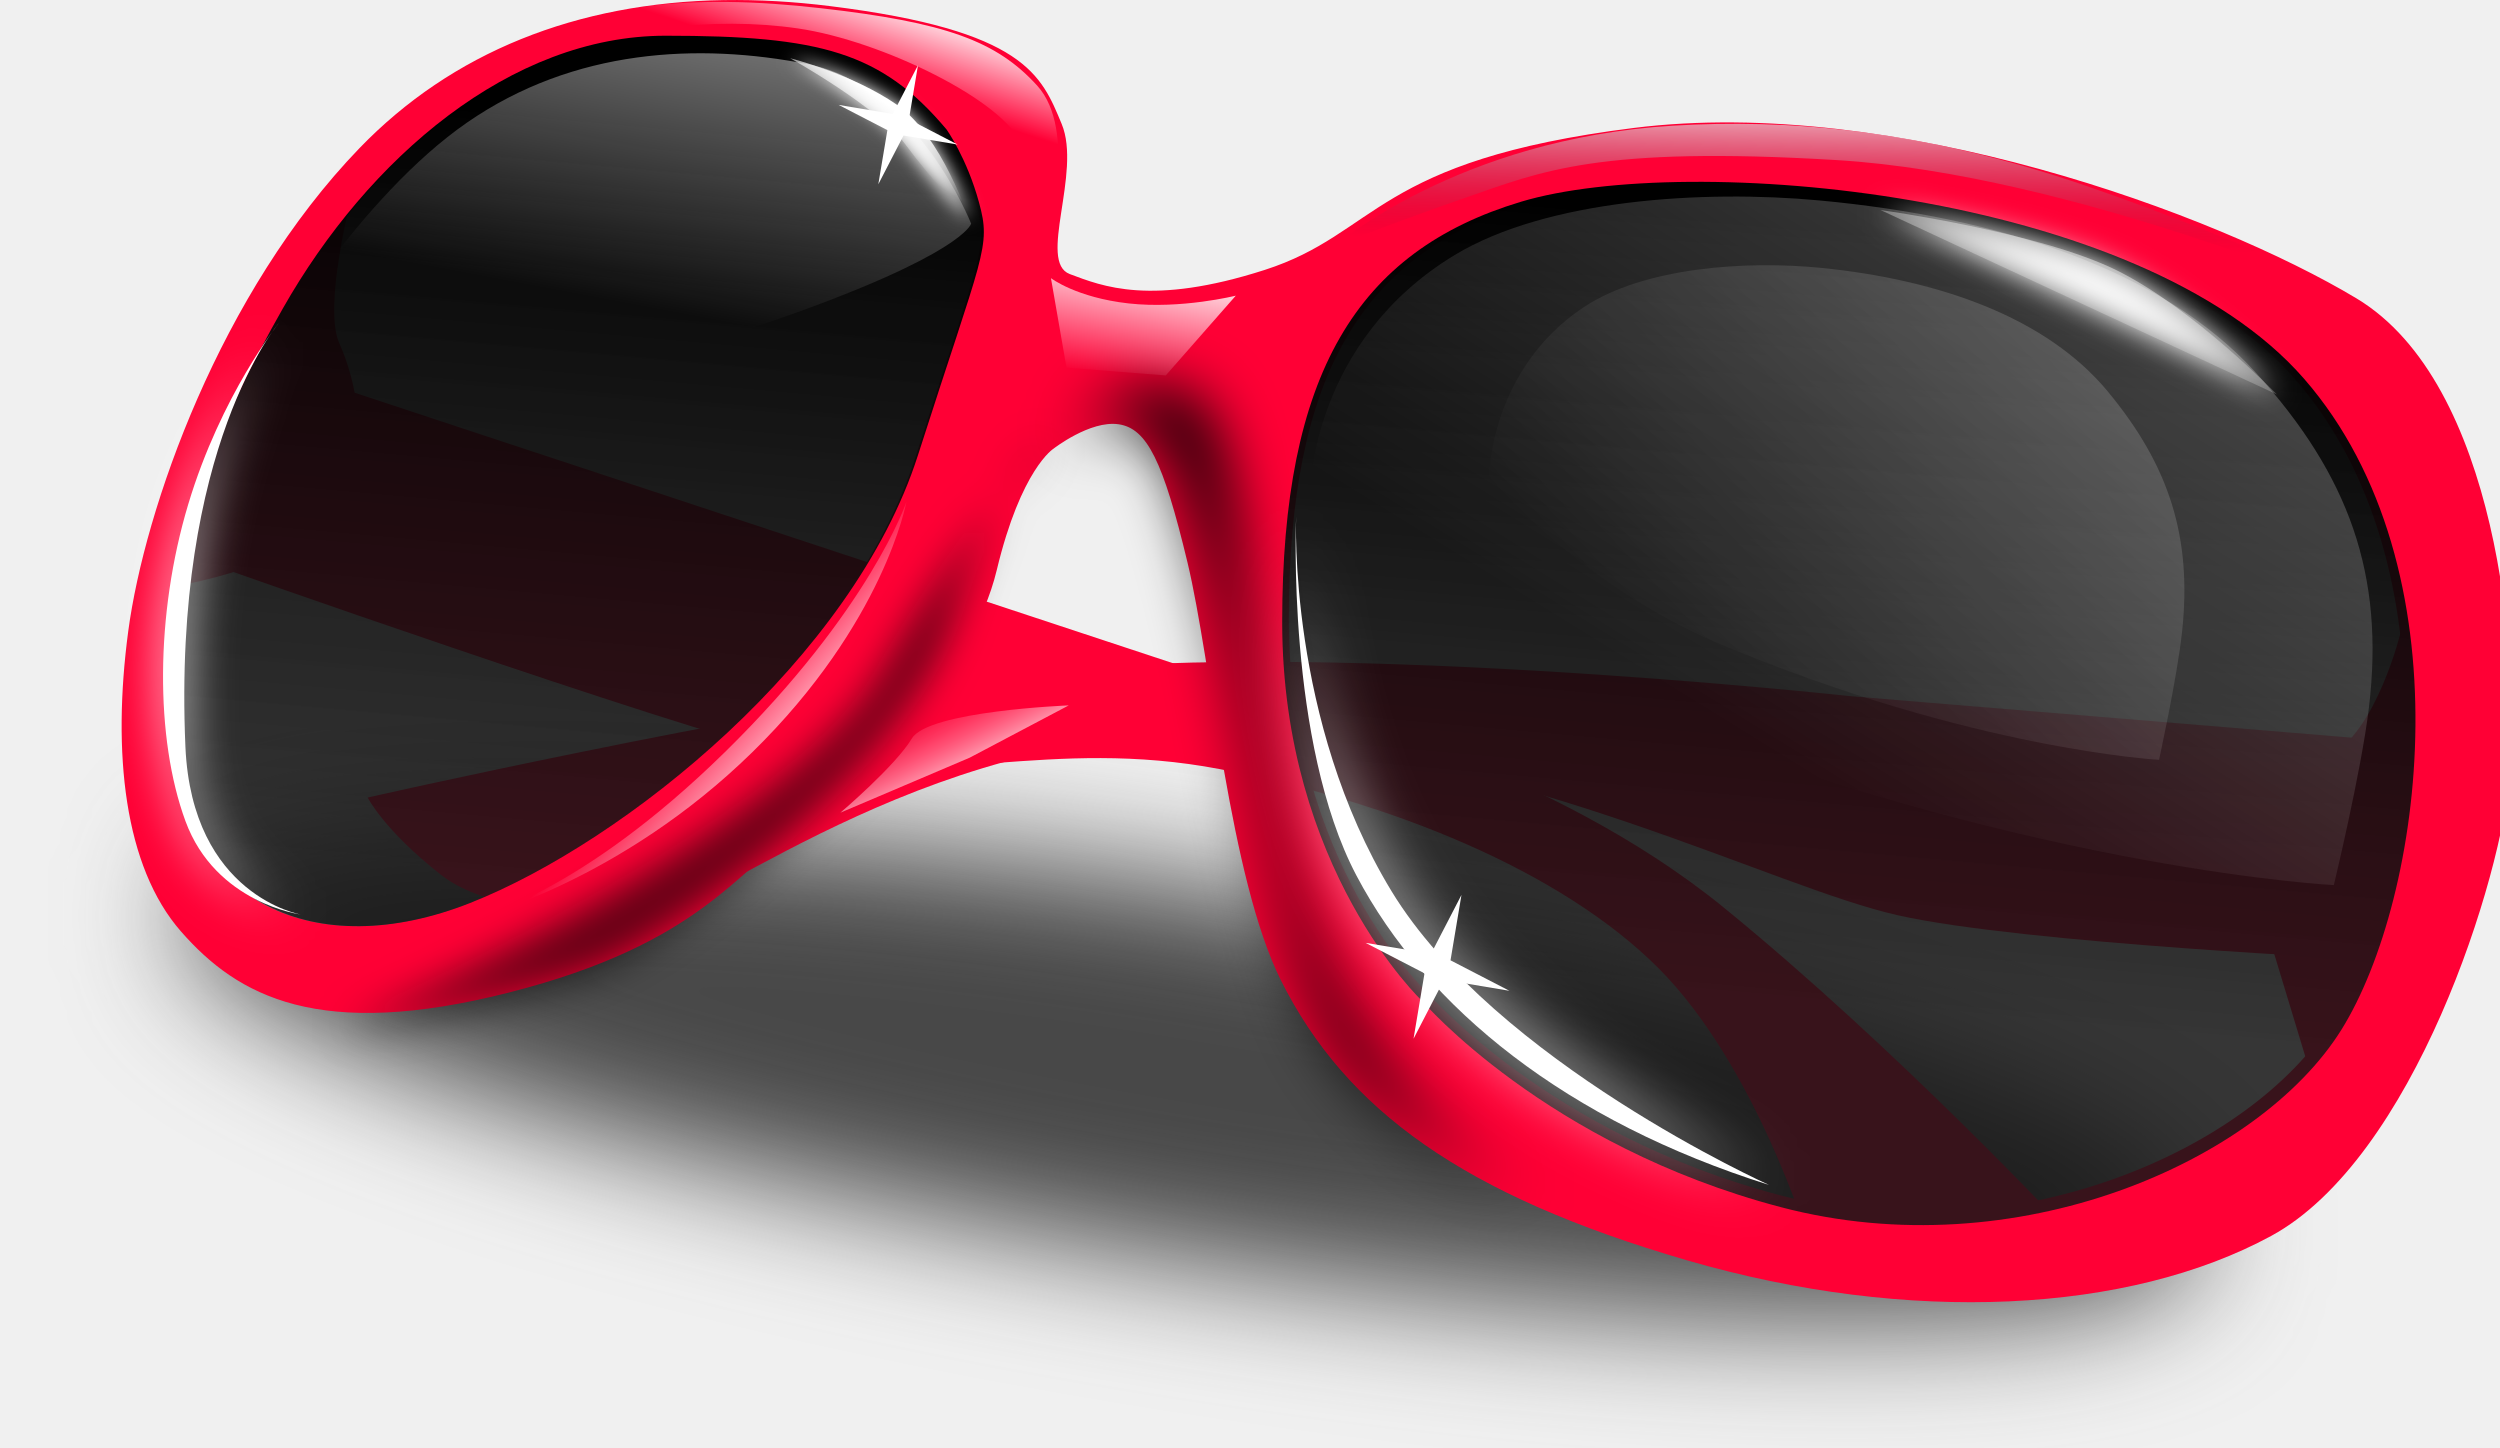
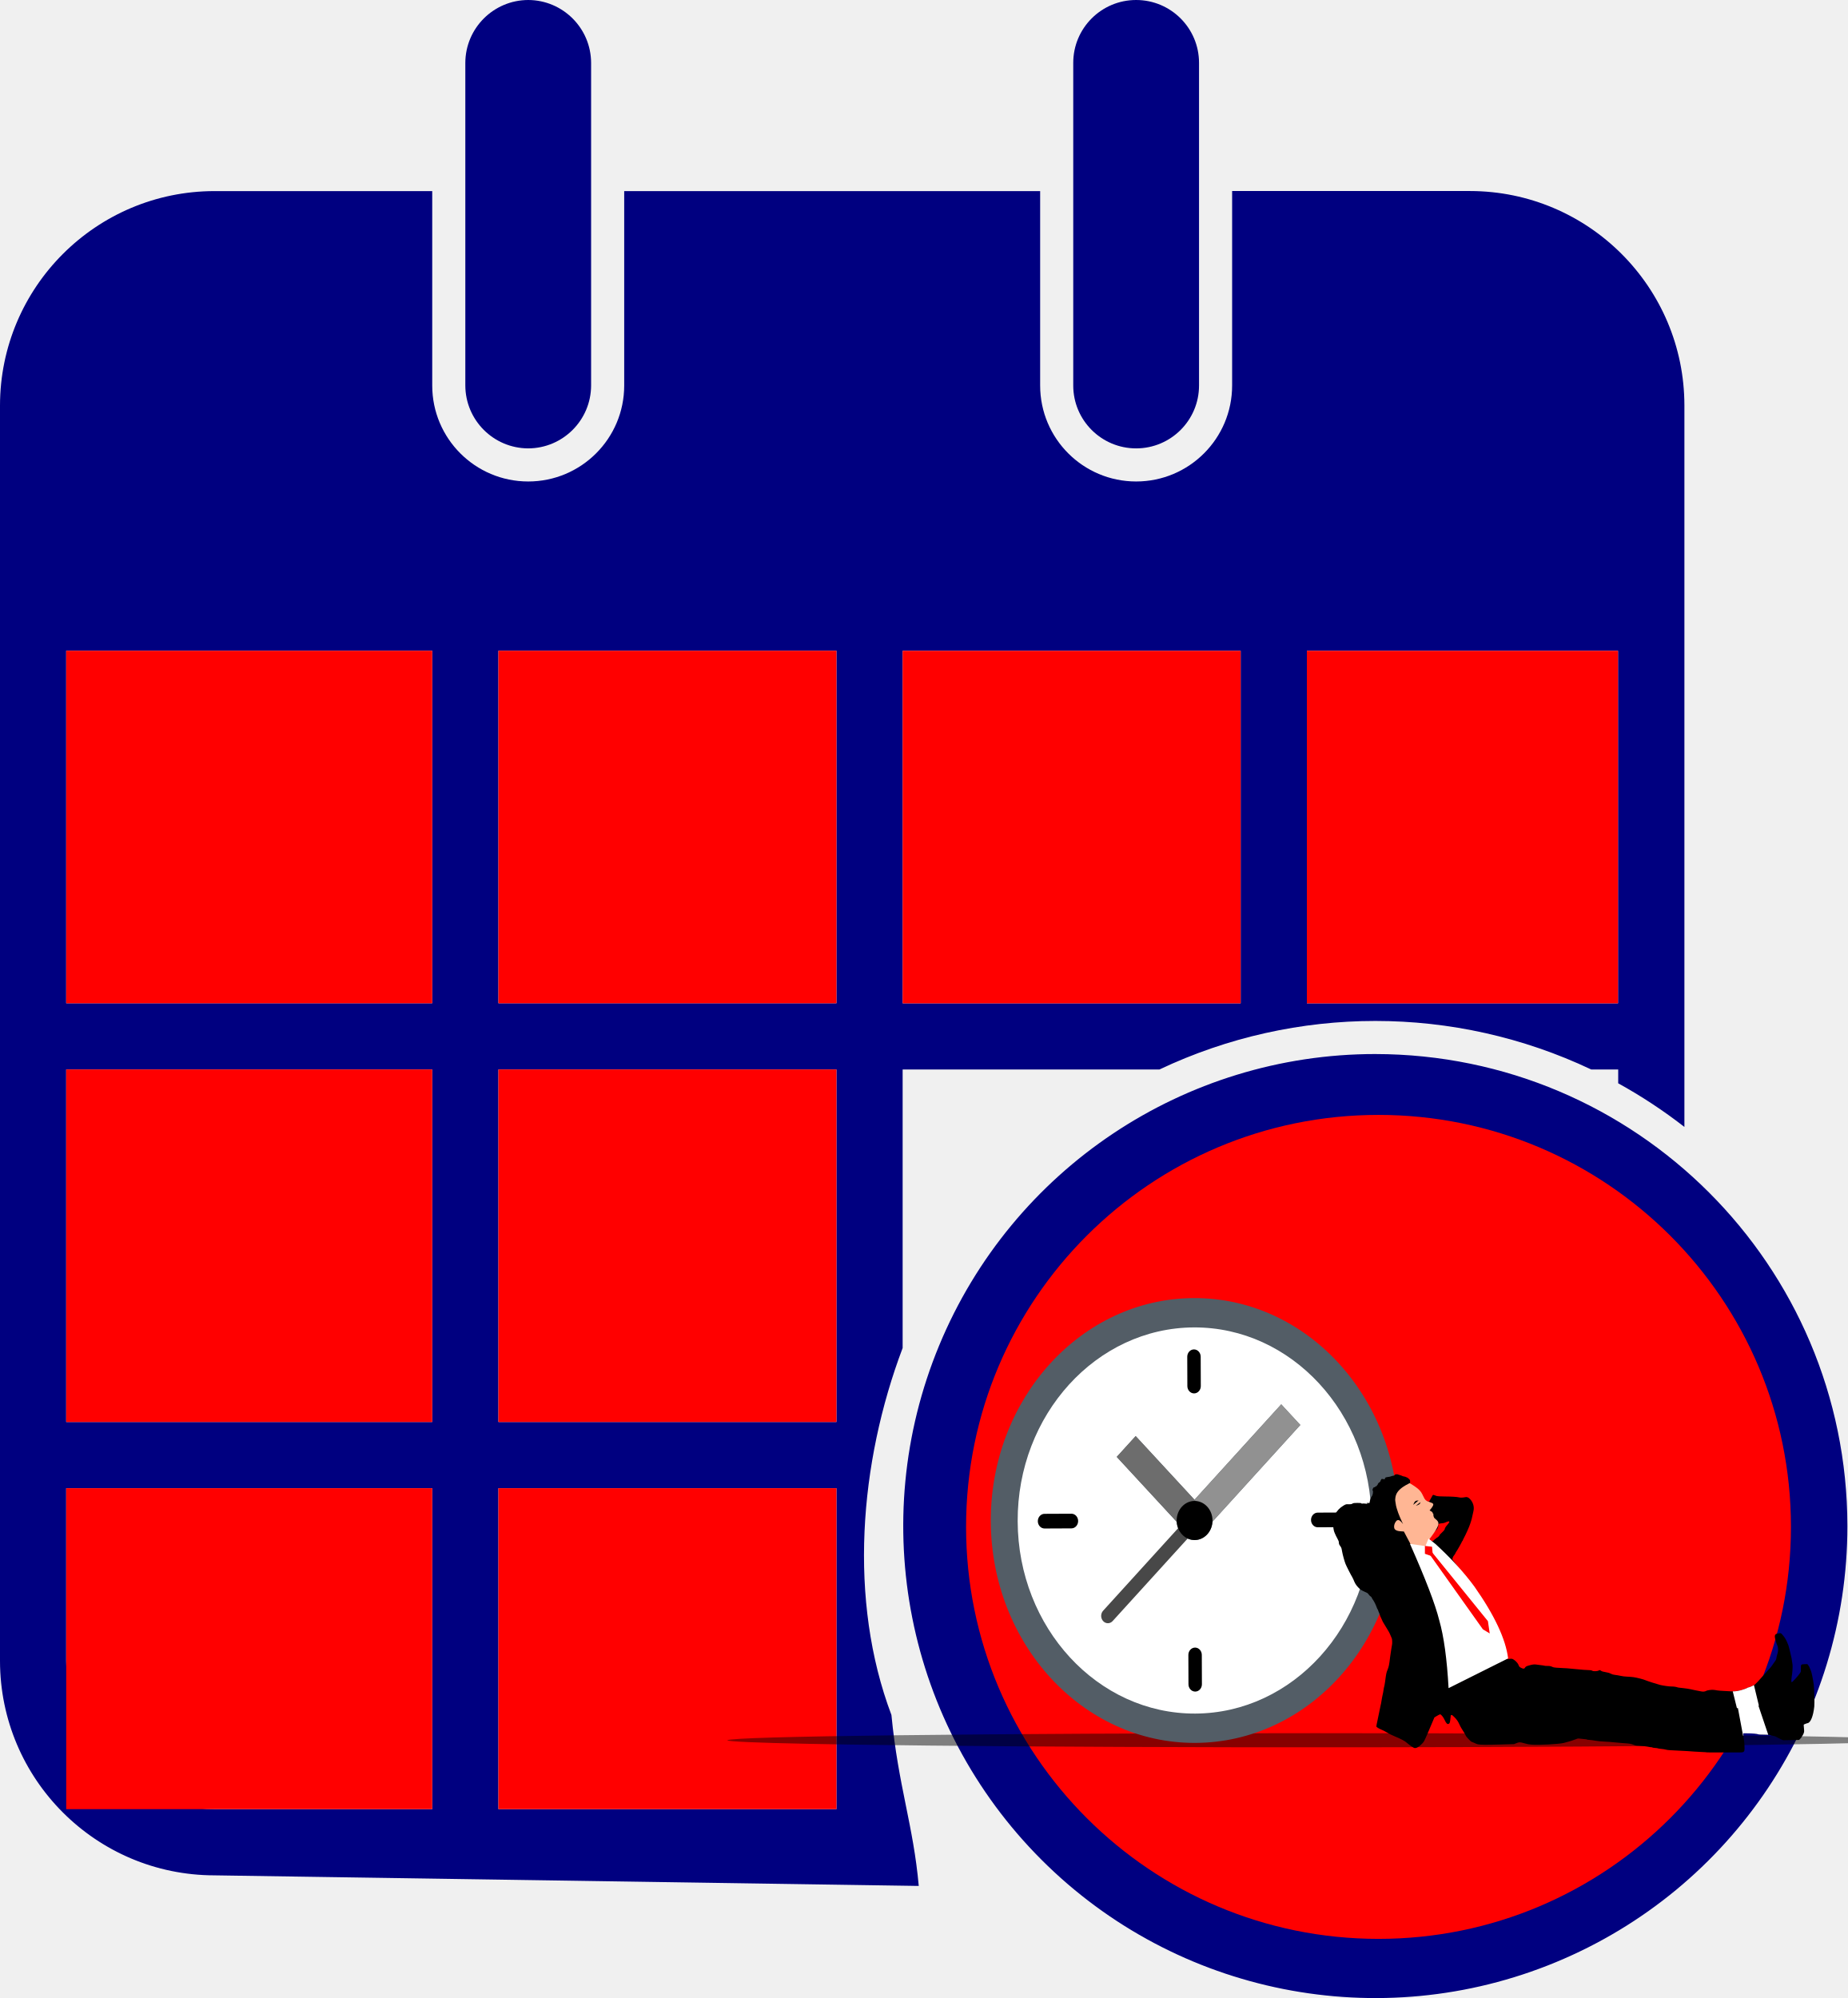
- <svg xmlns="http://www.w3.org/2000/svg" xmlns:xlink="http://www.w3.org/1999/xlink" id="svg2" viewBox="0 0 622.24 360.22" version="1.1">
-   <defs id="defs4">
-     <linearGradient id="linearGradient4057">
-       <stop id="stop4059" style="stop-color:#ffffff" offset="0" />
-       <stop id="stop4061" style="stop-color:#ffffff;stop-opacity:0" offset="1" />
-     </linearGradient>
-     <linearGradient id="linearGradient3854" y2="615.22" gradientUnits="userSpaceOnUse" x2="212.14" gradientTransform="matrix(1.0154 0 0 1.0154 -6.8043 -7.6373)" y1="423.79" x1="229.29">
-       <stop id="stop3850" style="stop-color:#000000" offset="0" />
-       <stop id="stop3852" style="stop-color:#161616;stop-opacity:.855" offset="1" />
-     </linearGradient>
-     <linearGradient id="linearGradient3856" y2="615.22" gradientUnits="userSpaceOnUse" x2="212.14" gradientTransform="matrix(1.0032 0 0 1.0032 -.33186 -2.0168)" y1="423.79" x1="229.29">
-       <stop id="stop3860" style="stop-color:#000000" offset="0" />
-       <stop id="stop3862" style="stop-color:#161616;stop-opacity:.855" offset="1" />
-     </linearGradient>
-     <linearGradient id="linearGradient3872" y2="407.38" gradientUnits="userSpaceOnUse" x2="256.07" y1="385.66" x1="263.14">
-       <stop id="stop3868" style="stop-color:#ffffff" offset="0" />
-       <stop id="stop3870" style="stop-color:#ffffff;stop-opacity:0" offset="1" />
-     </linearGradient>
-     <linearGradient id="linearGradient3902" y2="453.79" gradientUnits="userSpaceOnUse" x2="500" y1="414.51" x1="500.71">
-       <stop id="stop3898" style="stop-color:#ffffff" offset="0" />
-       <stop id="stop3900" style="stop-color:#900026;stop-opacity:0" offset="1" />
-     </linearGradient>
-     <filter id="filter3989" color-interpolation-filters="sRGB" x="-0.067" y="-0.081" width="1.134" height="1.161">
-       <feGaussianBlur id="feGaussianBlur3991" stdDeviation="4.908" />
-     </filter>
-     <filter id="filter4019" height="1.173" width="1.298" color-interpolation-filters="sRGB" y="-0.087" x="-0.149">
-       <feGaussianBlur id="feGaussianBlur4021" stdDeviation="7.352" />
-     </filter>
-     <linearGradient id="linearGradient4031" y2="488.13" gradientUnits="userSpaceOnUse" x2="341.45" y1="457.13" x1="347.26">
-       <stop id="stop4027" style="stop-color:#ffffff" offset="0" />
-       <stop id="stop4029" style="stop-color:#ffffff;stop-opacity:0" offset="1" />
-     </linearGradient>
-     <linearGradient id="linearGradient4035" y2="584.01" gradientUnits="userSpaceOnUse" x2="493.15" gradientTransform="matrix(1.004 0 0 .9147 -6.7642 39.006)" y1="386.88" x1="627.14">
-       <stop id="stop4039" style="stop-color:#ffffff" offset="0" />
-       <stop id="stop4041" style="stop-color:#ffffff;stop-opacity:0" offset="1" />
-     </linearGradient>
-     <linearGradient id="linearGradient4045" y2="611.59" xlink:href="#linearGradient4057" gradientUnits="userSpaceOnUse" x2="473.03" gradientTransform="matrix(.65707 0 0 .65707 173.51 169.65)" y1="460.36" x1="631.27" />
-     <linearGradient id="linearGradient4055" y2="476.81" xlink:href="#linearGradient4057" gradientUnits="userSpaceOnUse" x2="258.09" y1="323.07" x1="287" />
-     <filter id="filter4067" height="1.205" width="1.289" color-interpolation-filters="sRGB" y="-0.103" x="-0.145">
-       <feGaussianBlur id="feGaussianBlur4069" stdDeviation="7.098" />
-     </filter>
-     <linearGradient id="linearGradient4085" y2="570.86" gradientUnits="userSpaceOnUse" x2="233.56" y1="590.72" x1="255.48">
-       <stop id="stop4089" style="stop-color:#ffffff" offset="0" />
-       <stop id="stop4091" style="stop-color:#ffffff;stop-opacity:0" offset="1" />
-     </linearGradient>
-     <linearGradient id="linearGradient4101" y2="563.32" gradientUnits="userSpaceOnUse" x2="289.04" y1="589.35" x1="302.05">
-       <stop id="stop4097" style="stop-color:#ffffff" offset="0" />
-       <stop id="stop4099" style="stop-color:#ff0035;stop-opacity:0" offset="1" />
-     </linearGradient>
-     <filter id="filter4128" height="1.689" width="1.175" color-interpolation-filters="sRGB" y="-0.345" x="-0.087">
-       <feGaussianBlur id="feGaussianBlur4130" stdDeviation="18.686" />
-     </filter>
-     <linearGradient id="linearGradient4134" y2="480.44" xlink:href="#linearGradient4057" gradientUnits="userSpaceOnUse" x2="520.55" gradientTransform="translate(39.726 -2.7397)" y1="429.07" x1="541.1" />
-     <filter id="filter4138" height="1.378" width="1.176" color-interpolation-filters="sRGB" y="-0.189" x="-0.088">
-       <feGaussianBlur id="feGaussianBlur4140" stdDeviation="3.613" />
-     </filter>
-     <linearGradient id="linearGradient4146" y2="429.04" xlink:href="#linearGradient4057" gradientUnits="userSpaceOnUse" x2="278.48" y1="421.29" x1="283.81" />
-     <filter id="filter4150" height="1.253" width="1.228" color-interpolation-filters="sRGB" y="-0.127" x="-0.114">
-       <feGaussianBlur id="feGaussianBlur4152" stdDeviation="2.119" />
-     </filter>
-     <filter id="filter4154" height="1.187" width="1.8" color-interpolation-filters="sRGB" y="-0.093" x="-0.4">
-       <feGaussianBlur id="feGaussianBlur4156" stdDeviation="5.724" />
-     </filter>
-   </defs>
-   <g id="layer1" transform="translate(-60.015 -393.23)">
-     <path id="path4126" style="filter:url(#filter4128);fill:#484848" d="m616.44 642.09a256.85 65.068 0 1 1 -513.7 0 256.85 65.068 0 1 1 513.7 0z" transform="matrix(.98083 .16431 -.18998 .68643 126.14 160.23)" />
-     <g id="g3797" style="fill:#ff0035">
-       <path id="path3770" d="m651.55 632.14s-87.883-4.041-119.2-11.112c-31.315-7.071-91.924-39.396-164.65-44.447-72.731-5.051-131.32 43.437-143.44 43.437-12.122 0-40.406 2.02-54.548-9.091s-18.183-19.193-18.183-19.193 88.893-20.203 159.6-30.305c70.711-10.102 209.1 5.051 209.1 5.051l146.47 12.122z" style="fill:#ff0035" />
-       <g id="g3792" style="fill:#ff0035">
-         <path id="path3774" style="fill:#ff0035" d="m144.45 489.71 241.43 79.802s59.599 14.142 103.04 49.497c43.437 35.355 85.863 80.812 85.863 80.812l-64.65 2.02s-13.132-43.437-37.376-67.68c-24.244-24.244-66.67-41.416-109.1-49.497-42.426-8.081-71.721 5.051-105.06-3.03-33.335-8.081-147.48-48.487-147.48-48.487z" />
-         <path id="path3786" style="fill:#ff0035" d="m657.61 550.32s-6.061 25.254-18.183 31.315c-12.122 6.061-14.142 46.467-14.142 46.467l10.102 33.335 36.365-62.629z" />
-         <path id="path3772" style="fill:#ff0035" d="m147.48 442.23s-7.071 27.274-3.03 36.365c4.041 9.091 8.081 25.254 0 40.406s-41.416 20.203-41.416 20.203 4.041-40.406 15.152-59.599c11.112-19.193 29.294-37.376 29.294-37.376z" />
-       </g>
+ <svg xmlns="http://www.w3.org/2000/svg" viewBox="0 0 279.06 301.85" version="1.1" id="svg8">
+   <defs id="defs12" />
+   <g id="Layer_2" data-name="Layer 2" style="fill:#000080">
+     <g id="Layer_1-2" data-name="Layer 1" style="fill:#000080;fill-opacity:1">
+       <path d="m 207.75,159.24 c -28.843,0 -54.846,17.375 -65.882,44.023 -11.036,26.647 -4.932,57.318 15.465,77.712 20.396,20.394 51.068,26.494 77.714,15.454 26.646,-11.04 44.018,-37.045 44.014,-65.888 -0.05,-39.361 -31.949,-71.256 -71.31,-71.3 z m 0,132.61 c -24.798,0 -47.154,-14.938 -56.643,-37.847 -9.489,-22.909 -4.242,-49.279 13.292,-66.813 17.534,-17.534 43.904,-22.781 66.813,-13.292 22.91,9.489 37.847,31.845 37.847,56.643 -0.039,33.845 -27.465,61.271 -61.31,61.31 z M 70.29,58.24 V 9.5 C 70.306,4.26 74.55,0.016 79.79,0 v 0 c 5.24,0.016 9.484,4.26 9.5,9.5 v 48.74 c -0.016,5.24 -4.26,9.484 -9.5,9.5 v 0 c -5.24,-0.016 -9.484,-4.26 -9.5,-9.5 z m 68.492,226.679 c -0.811,-9.163 -3.096,-15.093 -4.126,-25.828 -6.546,-17.329 -4.853,-38.111 1.693,-55.44 v -42.08 h 38.8 c 20.638,-9.773 44.572,-9.773 65.21,0 h 4.08 v 2.09 c 3.501,1.932 6.844,4.135 10,6.59 v -109 C 254.423,43.372 239.938,28.882 222.06,28.86 h -35.94 v 29.38 c 0,8.008 -6.492,14.5 -14.5,14.5 -8.008,0 -14.5,-6.492 -14.5,-14.5 V 28.87 H 94.29 v 29.37 c 0,8.008 -6.492,14.5 -14.5,14.5 -8.008,0 -14.5,-6.492 -14.5,-14.5 V 28.87 H 32.39 C 14.511,28.892 0.022,43.381 0,61.26 v 189.67 c 0.022,17.879 14.511,32.368 32.39,32.39 l 106.392,1.599 c -2.98,-3.102 -8.24,0 0,0 z M 197.41,98.32 h 47 v 53.26 h -47 z m -61.06,0 h 51.06 v 53.26 h -51.06 z m -71.06,175 H 32.39 C 20.031,273.303 10.017,263.289 10,250.93 v -26.1 h 55.29 z m 0,-58.49 H 10 v -53.26 h 55.29 z m 0,-63.26 H 10 V 98.31 h 55.29 z m 61.06,121.75 H 75.29 v -48.49 h 51.06 z m 0,-58.49 H 75.29 v -53.26 h 51.06 z m 0,-63.26 H 75.29 V 98.31 h 51.06 z M 162.12,58.24 V 9.5 c 0,-5.247 4.253,-9.5 9.5,-9.5 5.247,0 9.5,4.253 9.5,9.5 v 48.74 c 0,5.247 -4.253,9.5 -9.5,9.5 -5.247,0 -9.5,-4.253 -9.5,-9.5 z" id="path4" style="fill:#000080;fill-opacity:1" />
    </g>
-     <path id="path2996" style="fill:#ff0035" d="m240.28 393.25c-36.818 0.587-67.8 13.042-90.781 36.844-34.744 35.985-53.522 89.914-57.562 120.22-4.041 30.305-1.017 58.588 13.125 74.75s34.335 27.278 81.812 15.156 56.556-30.295 72.719-41.406c16.162-11.112 42.439-38.402 48.5-63.656 6.06-25.25 14.16-30.27 14.16-30.27s9.085-7.073 16.156-6.062c7.071 1.01 11.095 9.09 17.156 34.344 6.061 25.254 10.496 78.524 23.25 104.03 16.162 32.325 45.442 53.525 101 69.688 55.558 16.162 110.11 13.162 145.47-6.031 35.355-19.193 57.573-88.913 59.594-116.19 2.02-27.274-3.02-95.974-38.375-117.19-35.355-21.213-115.16-50.487-179.81-42.406-64.65 8.081-63.622 26.252-91.906 35.344-28.284 9.091-40.419 4.062-48.5 1.031-8.081-3.03 3.019-25.253-2.031-37.375-5.051-12.122-9.075-23.252-57.562-29.312-9.091-1.136-17.91-1.635-26.406-1.5zm-15.03 9.59c38.386 0 53.556 4.026 69.719 23.219 0 0 5.032 7.076 8.062 18.188s1.037 12.117-15.125 62.625-72.739 95.973-111.12 111.12c-38.386 15.152-71.299-0.191-73.75-39.406-3.04-48.47 11.81-80.83 27.27-108.08 21.22-37.38 56.55-67.66 94.94-67.66zm255.53 36.54c50.192-0.379 120.26 13.462 150.56 48.312 40.406 46.467 29.297 127.27 9.094 159.59-20.203 32.325-79.796 58.59-137.38 43.438-57.579-15.152-87.875-50.5-87.875-50.5s-34.375-32.328-34.375-92.938c0-60.609 18.188-90.909 58.594-103.03 10.102-3.03 24.644-4.749 41.375-4.875z" />
-     <path id="path3766" style="fill:url(#linearGradient3856)" d="m295.59 425.43c-16.215-19.255-31.416-23.309-69.926-23.309s-73.98 30.403-95.261 67.899c-15.515 27.336-30.403 59.792-27.362 108.44 2.459 39.342 35.47 54.725 73.98 39.523 38.51-15.201 95.261-60.805 111.48-111.48 16.215-50.671 18.242-51.684 15.201-62.832-3.04-11.148-8.107-18.242-8.107-18.242z" />
-     <path id="path3768" style="fill:url(#linearGradient3854)" d="m414.02 642.41s-34.872-32.821-34.872-94.361 18.462-92.309 59.488-104.62c41.026-12.308 153.85-3.077 194.88 44.103 41.026 47.18 29.744 129.23 9.231 162.05-20.513 32.821-81.027 59.488-139.49 44.103s-89.232-51.283-89.232-51.283z" />
-     <path id="path3864" style="fill:url(#linearGradient3872)" d="m320.72 451.32s7.555-25.655-2.546-36.767-22.708-15.761-54.022-19.297c-31.315-3.535-59.599-2.02-87.883 15.152-21.556 13.088-35.86 31.82-35.86 31.82s21.718-25.759 47.477-33.84c25.759-8.081 49.654-11.14 70.711-8.081 21.057 3.059 51.518 18.183 55.558 28.789 4.041 10.607 6.566 22.223 6.566 22.223z" />
-     <path id="path3894" style="fill:url(#linearGradient3902)" d="m392.14 454.51s30.807-26.774 84.286-30c27.902-1.683 61.429 0.714 102.86 15 41.42 14.28 70.71 29.28 70.71 29.28s-73.571-32.143-132.86-35.714c-59.286-3.571-73.571 2.857-92.143 9.286-18.571 6.429-32.857 12.143-32.857 12.143z" />
-     <path id="path3959" style="opacity:.63;filter:url(#filter3989);fill:#020202" d="m321.59 503.14s-12.592 3.875-24.216 42.62c-11.624 38.746-71.679 81.366-88.146 88.146-16.467 6.78-63.93 15.498-63.93 15.498s110.42-47.463 134.64-89.115c24.216-41.652 41.652-57.15 41.652-57.15z" />
-     <path id="path3993" style="filter:url(#filter4019);fill:#000000" d="m327.4 504.42s7.534-8.904 16.438-6.164c8.904 2.74 17.123 32.877 26.027 79.452 8.904 46.575 15.068 72.603 32.192 88.356 17.123 15.753 43.836 27.397 43.836 27.397s-51.37-20.548-66.438-93.836-10.274-107.53-28.082-109.59c-17.808-2.055-23.973 14.384-23.973 14.384z" />
-     <path id="path4023" style="fill:url(#linearGradient4031)" d="m321.59 462.46s6.296 4.843 19.373 6.296 26.638-1.937 26.638-1.937l-17.436 19.857-24.7-1.937z" />
-     <path id="path4033" style="opacity:.361;fill:url(#linearGradient4035)" d="m386.11 515.18s0.444-36.982 35.981-58.477c22.932-13.87 61.877-16.254 90.643-13.596 44.6 4.121 85.373 17.14 108.71 42.835 23.339 25.694 32.091 50.503 28.202 83.285-1.884 15.88-8.752 44.301-8.752 44.301s-70.99-3.544-166.29-39.871c-55.484-21.149-88.495-58.477-88.495-58.477z" />
-     <path id="path4043" d="m430.64 511.7s0.29-26.566 23.549-42.006c15.008-9.963 40.497-11.676 59.324-9.767 29.19 2.96 55.875 12.313 71.15 30.77s21.003 36.278 18.457 59.827c-1.233 11.408-5.728 31.823-5.728 31.823s-46.462-2.546-108.83-28.641c-36.313-15.192-57.918-42.006-57.918-42.006z" style="opacity:0.18;fill:url(#linearGradient4045)" />
-     <path id="path4053" style="fill:url(#linearGradient4055)" d="m301.73 448.9s-13.561-34.387-40.683-39.714c-27.122-5.327-58.118-3.875-84.756 14.53-26.638 18.404-48.916 56.181-48.916 56.181s77.491 9.686 124.95-6.78c47.463-16.467 49.401-24.216 49.401-24.216z" />
-     <path id="path4063" style="fill:#ffffff" d="m382.61 522.03s-2.445 55.995 15.014 89.115c17.459 33.119 52.465 61.179 102.68 77.007 0 0-68.158-30.695-93.958-73.132s-23.732-92.989-23.732-92.989z" />
-     <path id="path4065" d="m382.61 522.03s-2.445 55.995 15.014 89.115c17.459 33.119 52.465 61.179 102.68 77.007 0 0-68.158-30.695-93.958-73.132s-23.732-92.989-23.732-92.989z" style="filter:url(#filter4067);fill:#ffffff" />
-     <path id="path4071" style="fill:#ffffff" d="m134.93 620.86s-21.233-2.74-28.767-23.288c-7.534-20.548-7.534-51.37 0.685-78.767 8.219-27.397 22.603-45.205 22.603-45.205s-26.554 30.78-23.288 105.48c1.626 37.191 28.767 41.781 28.767 41.781z" />
-     <path id="path4073" d="m134.93 620.86s-21.233-2.74-28.767-23.288c-7.534-20.548-7.534-51.37 0.685-78.767 8.219-27.397 22.603-45.205 22.603-45.205s-26.554 30.78-23.288 105.48c1.626 37.191 28.767 41.781 28.767 41.781z" style="filter:url(#filter4154);fill:#ffffff" />
-     <path id="path4083" style="fill:url(#linearGradient4085)" d="m285.62 518.12s-8.904 26.712-45.205 62.329c-36.301 35.616-61.644 41.096-61.644 41.096s35.616-8.904 68.493-41.096 38.356-62.329 38.356-62.329z" />
-     <path id="path4093" style="fill:url(#linearGradient4101)" d="m301.37 581.81-32.192 13.699s13.699-11.644 17.808-18.493c4.11-6.849 39.041-8.219 39.041-8.219z" />
-     <path id="path4105" style="fill:#ffffff" d="m423.77 615.97-2.728 16.28 14.661 7.585-16.28-2.728-7.585 14.661 2.728-16.28-14.661-7.585 16.28 2.728z" />
-     <path id="path4105-5" style="fill:#ffffff" d="m288.5 409.46-2.258 13.477 12.137 6.279-13.477-2.258-6.279 12.137 2.258-13.477-12.137-6.279 13.477 2.258z" />
-     <path id="path4132" style="fill:url(#linearGradient4134)" d="m626.71 491.4s-20.517-21.243-39.726-30.822c-19.209-9.579-58.904-15.068-58.904-15.068z" />
-     <path id="path4136" d="m626.71 491.4s-20.517-21.243-39.726-30.822c-19.209-9.579-58.904-15.068-58.904-15.068z" style="filter:url(#filter4138);fill:#ffffff" />
-     <path id="path4144" style="fill:url(#linearGradient4146)" d="m301.25 447.93s-6.78-20.826-17.92-28.575c-11.139-7.749-26.638-11.624-26.638-11.624s21.794 12.108 28.575 21.31c6.78 9.202 15.983 18.888 15.983 18.888z" />
-     <path id="path4148" d="m301.25 447.93s-6.78-20.826-17.92-28.575c-11.139-7.749-26.638-11.624-26.638-11.624s21.794 12.108 28.575 21.31c6.78 9.202 15.983 18.888 15.983 18.888z" style="filter:url(#filter4150);fill:#ffffff" />
+   </g>
+   <rect style="fill:#ff0000" id="rect1048" width="55.29" height="53.26" x="10" y="98.31" />
+   <rect style="fill:#ff0000" id="rect1052" width="51.06" height="53.26" x="75.29" y="98.31" />
+   <rect style="fill:#ff0000" id="rect1054" width="51.06" height="53.26" x="136.35" y="98.32" />
+   <rect style="fill:#ff0000" id="rect1056" width="47" height="53.26" x="197.41" y="98.32" />
+   <rect style="fill:#ff0000" id="rect1058" width="55.29" height="53.26" x="10" y="161.57" />
+   <rect style="fill:#ff0000" id="rect1060" width="51.06" height="53.26" x="75.29" y="161.57" />
+   <rect style="fill:#ff0000" id="rect1065" width="55.29" height="48.49" x="10" y="224.83" />
+   <rect style="fill:#ff0000" id="rect1067" width="51.06" height="48.49" x="75.29" y="224.83" />
+   <ellipse style="fill:#ff0000;stroke-width:1" id="path22701" cx="208.232" cy="230.676" rx="62.302" ry="62.242" />
+   <g id="layer2" transform="matrix(0.1705898,0,0,0.1862087,137.6039,83.54236)" style="stroke-width:5.611">
+     <g style="fill:#000000;fill-opacity:0.471;stroke-width:5.611;stroke-linejoin:miter" id="g10145">
+       <path d="m 878.711,963.254 -4.754,0.779 q -33.795,2.355 -197.767,3.766 -165.106,1.41 -388.848,1.144 -213.532,-0.372 -341.557,-2.18 -41.02,-0.585 -67.577,-1.274 l -22.32,-0.708 q -18.393,-0.731 -18.6,-1.526 5.584,-2.44 152.513,-4.06 146.929,-1.62 368.198,-1.681 221.269,0.061 368.199,1.681 146.929,1.62 152.513,4.06" id="path10143" style="stroke-width:5.611" />
+     </g>
+     <g style="fill:#535d66;fill-opacity:1;stroke-width:5.611;stroke-linejoin:miter" id="g10149">
+       <path d="M 250.418,604.523 C 150.765,604.928 70.302,686.049 70.707,785.704 71.113,885.358 152.234,965.822 251.887,965.417 351.541,965.011 432.004,883.89 431.599,784.236 431.193,684.581 350.072,604.117 250.418,604.523 Z" id="path10147" style="stroke-width:5.611" />
+     </g>
+     <g style="fill:#ffffff;fill-opacity:1;stroke-width:5.611;stroke-linejoin:miter" id="g10153">
+       <path d="m 239.983,796.232 c 2.883,2.86 6.856,4.62 11.234,4.602 8.408,-0.035 15.281,-6.638 15.763,-14.92 l 77.801,-78.446 -16.892,-16.755 -76.806,77.426 -52.092,-51.663 -16.755,16.891 53.096,52.674 c 0.254,3.98 1.99,7.551 4.65,10.19 z M 250.515,628.318 c 86.376,-0.352 156.937,69.638 157.288,156.015 0.351,86.376 -69.637,156.938 -156.013,157.288 C 165.415,941.973 94.854,871.984 94.502,785.607 94.151,699.231 164.139,628.669 250.515,628.318 Z" id="path10151" style="stroke-width:5.611" />
+     </g>
+     <g style="fill:#6d6d6d;fill-opacity:1;stroke-width:5.611;stroke-linejoin:miter" id="g10157">
+       <path d="m 252.096,769.142 -1.011,-1.003 -52.092,-51.663 -16.755,16.891 53.096,52.674 c -0.033,-0.333 -0.043,-0.666 -0.044,-1.007 l 15.799,-15.928 c 0.341,-9.5e-4 0.674,0.006 1.007,0.036 z" id="path10155" style="stroke-width:5.611" />
+     </g>
+     <g style="fill:#919191;fill-opacity:1;stroke-width:5.611;stroke-linejoin:miter" id="g10161">
+       <path d="m 344.782,707.468 -16.892,-16.755 -76.806,77.426 1.011,1.003 14.921,15.764 c 10e-4,0.341 -0.005,0.674 -0.036,1.008 z" id="path10159" style="stroke-width:5.611" />
+     </g>
+     <g style="fill:#484848;fill-opacity:1;stroke-width:5.611;stroke-linejoin:miter" id="g10165">
+       <path d="M 245.926,781.793 170.162,858.177 c -2.314,2.333 -2.298,6.099 0.034,8.412 1.166,1.157 2.691,1.731 4.213,1.726 1.522,-0.006 3.043,-0.593 4.199,-1.76 l 75.764,-76.384 z" id="path10163" style="stroke-width:5.611" />
+     </g>
+     <g style="fill:#000000;fill-opacity:1;stroke-width:5.611;stroke-linejoin:miter" id="g10169">
+       <path d="m 251.218,800.834 c 8.747,-0.036 15.834,-7.181 15.799,-15.928 -0.036,-8.747 -7.181,-15.835 -15.928,-15.799 -8.747,0.036 -15.834,7.181 -15.799,15.928 0.036,8.747 7.181,15.835 15.928,15.799 z" id="path10167" style="stroke-width:5.611" />
+     </g>
+     <g style="fill:#000000;fill-opacity:1;stroke-width:5.611;stroke-linejoin:miter" id="g10173">
+       <path d="m 250.733,681.857 c -3.285,0.013 -5.96,-2.64 -5.973,-5.925 l -0.097,-23.795 c -0.013,-3.286 2.639,-5.959 5.925,-5.973 3.285,-0.013 5.96,2.64 5.973,5.925 l 0.097,23.795 c 0.013,3.285 -2.64,5.96 -5.925,5.973 z" id="path10171" style="stroke-width:5.611" />
+     </g>
+     <g style="fill:#000000;fill-opacity:1;stroke-width:5.611;stroke-linejoin:miter" id="g10177">
+       <path d="m 384.033,790.379 -23.795,0.097 c -3.285,0.012 -5.96,-2.64 -5.973,-5.926 -0.013,-3.285 2.639,-5.959 5.925,-5.973 l 23.795,-0.096 c 3.285,-0.014 5.96,2.639 5.973,5.924 0.013,3.285 -2.639,5.96 -5.925,5.974 z" id="path10175" style="stroke-width:5.611" />
+     </g>
+     <g style="fill:#000000;fill-opacity:1;stroke-width:5.611;stroke-linejoin:miter" id="g10181">
+       <path d="m 251.718,923.775 c -3.285,0.013 -5.96,-2.639 -5.973,-5.924 l -0.097,-23.795 c -0.013,-3.286 2.639,-5.959 5.925,-5.973 3.285,-0.013 5.96,2.639 5.973,5.925 l 0.097,23.795 c 0.013,3.285 -2.639,5.96 -5.925,5.973 z" id="path10179" style="stroke-width:5.611" />
+     </g>
+     <g style="fill:#000000;fill-opacity:1;stroke-width:5.611;stroke-linejoin:miter" id="g10185">
+       <path d="m 142.117,791.362 -23.795,0.098 c -3.285,0.013 -5.96,-2.64 -5.973,-5.926 -0.013,-3.285 2.639,-5.959 5.925,-5.973 l 23.795,-0.096 c 3.285,-0.014 5.959,2.639 5.973,5.924 0.013,3.285 -2.639,5.959 -5.925,5.972 z" id="path10183" style="stroke-width:5.611" />
+     </g>
+     <g style="fill:#ffffff;fill-opacity:0.996;stroke-width:5.611;stroke-linejoin:miter" id="g10189">
+       <path d="m 242.079,649.728 v 1.3e-4 2.3e-4 -3.6e-4" id="path10187" style="stroke-width:5.611" />
+     </g>
+     <g style="fill:#000000;fill-opacity:1;stroke-width:5.611;stroke-linejoin:miter" id="g10193">
+       <path d="m 431.025,747.56 c 0.084,0.079 0.875,0.3 1.749,0.52 0.872,0.192 1.857,0.516 2.188,0.724 0.303,0.181 1.149,0.401 1.829,0.49 0.707,0.088 1.362,0.26 1.447,0.393 0.085,0.133 0.359,0.234 0.656,0.225 0.271,-0.008 1.07,0.484 1.82,1.114 1.277,1.102 1.307,1.182 1.292,2.564 -0.006,0.759 -0.143,1.629 -0.298,1.905 -0.387,0.688 -0.071,1.329 0.805,1.657 0.903,0.3 3.41,1.8 3.416,2.017 0.003,0.108 0.554,0.445 1.242,0.804 0.688,0.36 1.24,0.724 1.243,0.832 0.004,0.135 0.223,0.211 0.493,0.203 0.731,-0.021 1.994,1.542 2.022,2.516 0.007,0.244 0.265,0.751 0.546,1.122 0.308,0.344 0.714,1.307 0.927,2.141 0.456,1.748 0.955,2.14 3.212,2.456 0.87,0.111 1.958,0.27 2.421,0.338 0.789,0.113 0.895,0.029 1.564,-1.209 0.413,-0.716 0.801,-1.377 0.907,-1.461 0.106,-0.084 0.494,-0.719 0.88,-1.461 0.386,-0.715 0.83,-1.297 0.966,-1.301 0.217,-0.006 0.817,0.167 3.252,0.992 0.574,0.173 3.341,0.312 7.053,0.342 6.178,0.042 11.008,0.312 12.754,0.75 1.172,0.265 3.527,0.198 5.089,-0.144 1.831,-0.404 3.062,0.022 4.65,1.575 2.676,2.66 3.809,6.313 2.954,9.615 -0.194,0.791 -0.56,2.238 -0.776,3.219 -0.48,2.181 -1.07,4.311 -1.374,5.051 -0.1,0.301 -0.453,1.232 -0.727,2.052 -0.902,2.599 -3.744,8.423 -5.683,11.702 -0.542,0.936 -0.978,1.816 -0.973,2.005 0.005,0.162 -0.127,0.302 -0.262,0.305 -0.162,0.005 -0.268,0.116 -0.264,0.251 0.01,0.352 -4.574,7.823 -5.389,8.713 -0.156,0.221 -0.312,0.442 -0.31,0.523 0.008,0.298 -1.659,2.648 -1.875,2.654 -0.108,0.003 -0.212,0.169 -0.206,0.385 0.005,0.189 -0.175,0.52 -0.386,0.715 -0.396,0.363 -0.51,2.073 -0.127,2.225 0.109,0.024 0.836,0.843 1.595,1.797 0.785,0.926 1.543,1.88 1.739,2.118 0.169,0.212 1.039,1.298 1.883,2.385 0.871,1.086 1.658,2.12 1.77,2.253 1.767,2.117 2.501,3.18 2.792,3.903 0.089,0.269 0.285,0.48 0.42,0.476 0.135,-0.004 0.249,0.183 0.255,0.399 0.006,0.217 0.12,0.403 0.255,0.399 0.135,-0.004 0.36,0.261 0.477,0.583 0.118,0.349 0.263,0.67 0.373,0.748 0.222,0.183 1.245,1.861 2.331,3.862 0.458,0.881 1.114,2.028 1.453,2.533 0.681,1.092 2.338,4.133 4.773,8.805 1.975,3.737 3.627,6.589 4.186,7.223 0.223,0.21 0.396,0.585 0.403,0.829 0.006,0.216 0.291,0.723 0.654,1.092 0.336,0.397 0.872,1.14 1.186,1.7 0.287,0.561 0.825,1.385 1.191,1.863 0.365,0.45 0.65,0.957 0.654,1.092 0.005,0.162 0.118,0.322 0.254,0.372 0.136,0.023 0.475,0.501 0.76,1.008 0.854,1.466 3.935,5.984 6.161,9.037 1.325,1.805 2.359,2.94 2.991,3.248 1.346,0.666 2.103,1.566 2.606,3.042 0.239,0.779 0.834,1.71 1.475,2.342 1.282,1.264 2.738,3.905 3.284,5.975 0.243,0.941 0.442,3.184 0.498,6.109 l 0.132,4.656 0.658,0.28 c 0.411,0.178 1.469,0.202 2.873,0.054 1.944,-0.218 2.379,-0.176 3.367,0.284 1.703,0.819 4.067,3.001 4.646,4.312 0.838,1.846 0.866,1.899 2.432,2.64 1.867,0.895 2.816,0.896 3.386,-0.014 0.543,-0.909 1.184,-1.253 3.173,-1.796 3.522,-0.94 5.143,-1.121 7.075,-0.823 1.006,0.134 2.827,0.353 4.023,0.482 1.195,0.102 2.528,0.308 2.965,0.431 0.438,0.15 1.686,0.223 2.769,0.193 1.814,-0.051 3.149,0.209 4.878,1 0.767,0.303 3.972,0.592 8.961,0.749 2.224,0.072 4.91,0.24 5.971,0.373 1.032,0.106 3.314,0.313 5.024,0.427 1.71,0.114 3.964,0.321 5.024,0.427 1.033,0.133 3.476,0.281 5.428,0.334 2.765,0.057 3.69,0.193 4.297,0.583 0.992,0.595 4.403,0.499 5.792,-0.191 0.854,-0.457 0.935,-0.46 1.984,0.215 0.8,0.492 1.92,0.813 4.041,1.105 2.04,0.294 3.433,0.688 4.614,1.251 1.209,0.589 2.273,0.857 3.794,1.003 1.168,0.102 3.345,0.447 4.871,0.756 1.581,0.335 3.973,0.619 5.708,0.651 1.626,0.035 4.206,0.233 5.701,0.408 3.018,0.375 9.263,1.851 10.773,2.54 1.07,0.485 10.386,3.228 12.976,3.805 2.726,0.6 8.137,1.287 9.842,1.239 1.733,-0.049 4.316,0.284 5.493,0.712 0.383,0.124 1.254,0.263 1.932,0.297 0.678,0.035 2.063,0.159 3.124,0.318 1.033,0.133 2.746,0.356 3.806,0.461 1.033,0.133 2.258,0.343 2.722,0.465 0.438,0.15 2.29,0.504 4.086,0.806 1.797,0.301 4.111,0.724 5.146,0.911 1.88,0.38 3.581,0.169 4.834,-0.543 0.24,-0.142 1.479,-0.394 2.693,-0.564 2.214,-0.279 4.085,-0.197 6.646,0.3 0.709,0.143 3.097,0.319 5.349,0.418 2.225,0.127 5.372,0.282 6.972,0.345 2.958,0.16 5.415,-0.099 8.726,-0.87 2.18,-0.522 5.533,-1.673 5.903,-2.009 0.132,-0.139 0.453,-0.257 0.724,-0.264 0.596,-0.017 3.76,-1.163 4.076,-1.497 0.159,-0.14 0.453,-0.257 0.697,-0.263 0.406,-0.012 1.042,-0.517 3.68,-3.03 0.369,-0.363 2.765,-2.814 5.319,-5.433 2.553,-2.646 5.107,-5.237 5.661,-5.768 0.553,-0.557 1.68,-1.917 2.461,-3.022 0.781,-1.106 1.749,-2.352 2.116,-2.769 0.446,-0.5 0.751,-1.213 0.837,-2.001 0.089,-0.68 0.38,-1.907 0.655,-2.7 0.302,-0.821 0.62,-2.022 0.736,-2.703 0.235,-1.28 -3.5e-4,-3.847 -0.454,-4.566 -0.285,-0.48 -1.016,-2.383 -1.46,-3.725 -1.605,-5.021 -1.172,-6.008 2.77,-6.472 1.863,-0.216 1.753,-0.294 3.766,1.925 1.342,1.452 2.275,2.861 3.339,5.026 1.293,2.618 1.5,3.236 2.11,5.629 0.302,1.102 0.638,2.447 0.788,2.958 1.086,3.898 1.398,5.352 2.045,10.02 0.232,1.483 -0.226,7.348 -0.708,9.448 -0.121,0.518 -0.275,1.769 -0.328,2.773 -0.086,1.736 -0.056,1.844 0.458,1.829 0.596,-0.017 5.756,-5.283 7.242,-7.357 0.73,-1.023 0.778,-1.241 0.711,-3.596 -0.095,-3.357 0.036,-3.496 3.312,-3.588 l 2.436,-0.067 0.785,0.924 c 0.7,0.82 1.188,1.781 2.319,4.405 0.755,1.794 1.778,6.343 2.509,11.118 0.503,3.399 0.833,15.093 0.508,17.947 -0.918,7.774 -3.181,13.012 -5.876,13.495 -0.512,0.096 -1.533,0.396 -2.229,0.686 l -1.313,0.498 0.272,2.918 c 0.268,2.756 0.247,2.973 -0.363,4.399 -0.384,0.797 -0.847,1.65 -1.086,1.846 -0.211,0.196 -0.393,0.472 -0.388,0.634 0.004,0.136 -0.546,0.801 -1.205,1.443 l -1.212,1.199 -7.067,0.145 -7.095,0.119 -2.604,-1.091 c -1.426,-0.61 -3.101,-1.402 -3.707,-1.765 -0.66,-0.36 -1.644,-0.658 -2.458,-0.689 -1.275,-0.073 -2.203,-0.29 -3.544,-0.794 -0.302,-0.127 -2.499,-0.227 -4.882,-0.214 -2.492,0.016 -4.554,-0.088 -4.884,-0.268 -0.742,-0.386 -5.522,-0.792 -9.721,-0.782 l -3.441,-0.011 0.052,1.841 c 0.028,1.002 0.201,2.324 0.353,2.916 0.485,1.829 0.869,7.724 0.551,8.952 -0.388,1.609 -1.031,1.844 -5.313,1.803 -1.897,-0.028 -8.913,-0.019 -15.604,0.008 -6.663,0.053 -12.219,-0.007 -12.383,-0.083 -0.138,-0.077 -2.146,-0.21 -4.397,-0.282 -2.278,-0.098 -5.262,-0.23 -6.592,-0.328 -3.258,-0.26 -8.685,-0.567 -13.16,-0.739 -8.002,-0.343 -10.634,-0.485 -11.48,-0.732 -1.092,-0.294 -3.65,-0.682 -5.767,-0.839 -0.896,-0.083 -1.767,-0.221 -1.906,-0.325 -0.165,-0.104 -1.28,-0.262 -2.529,-0.335 -1.221,-0.074 -2.309,-0.233 -2.394,-0.366 -0.085,-0.133 -0.548,-0.228 -1.008,-0.215 -0.487,0.014 -1.984,-0.214 -3.318,-0.475 -1.362,-0.26 -4.214,-0.531 -6.384,-0.605 -3.2,-0.126 -4.234,-0.26 -5.575,-0.763 -2.575,-0.984 -3.609,-1.144 -9.877,-1.509 -3.23,-0.207 -7.058,-0.505 -8.472,-0.681 -1.414,-0.177 -4.725,-0.408 -7.329,-0.497 -2.766,-0.085 -6.215,-0.393 -8.284,-0.741 -1.96,-0.324 -4.488,-0.632 -5.654,-0.68 -1.139,-0.049 -2.091,-0.185 -2.094,-0.293 -0.004,-0.135 -0.82,-0.248 -1.851,-0.3 -1.004,-0.053 -2.769,-0.219 -3.912,-0.377 -2.012,-0.268 -2.148,-0.264 -4.212,0.498 -1.18,0.44 -2.683,0.915 -3.329,1.069 -0.618,0.18 -1.64,0.453 -2.231,0.632 -1.074,0.329 -2.15,0.603 -4.949,1.251 -4.172,0.958 -22.298,1.85 -28.298,1.369 -2.851,-0.217 -3.449,-0.309 -6.533,-1.088 -4.093,-1.049 -4.445,-1.039 -7.181,-0.068 l -1.984,0.734 -12.344,0.322 c -12.155,0.317 -17.466,0.277 -19.7,-0.174 -0.626,-0.118 -2.076,-0.619 -3.229,-1.155 -1.179,-0.509 -2.274,-0.911 -2.464,-0.906 -0.379,0.011 -4.864,-4.333 -4.874,-4.711 -0.009,-0.325 -2.873,-4.822 -3.826,-5.987 -0.365,-0.45 -1.134,-1.783 -1.708,-2.932 -1.493,-2.965 -2.253,-4 -4.537,-6.211 -1.419,-1.341 -2.194,-1.889 -2.654,-1.875 -0.623,0.018 -0.7,0.155 -0.826,1.432 -0.451,4.158 -0.695,5.14 -1.386,5.593 -0.425,0.283 -0.937,0.379 -1.346,0.282 -0.627,-0.145 -1.779,-1.602 -2.529,-3.207 -1.037,-2.192 -3.166,-4.651 -4.032,-4.627 -0.325,0.009 -1.582,0.587 -2.836,1.272 l -2.241,1.228 -1.889,4.09 c -1.047,2.251 -2.911,6.286 -4.161,9.003 -1.251,2.69 -2.61,5.411 -3.025,6.073 -1.583,2.456 -5.243,5.241 -7.426,5.655 -0.674,0.128 -1.272,0.036 -1.932,-0.297 -1.017,-0.513 -3.333,-1.938 -3.555,-2.148 -0.084,-0.106 -0.637,-0.497 -1.245,-0.913 -0.608,-0.416 -1.244,-0.886 -1.383,-1.018 -1.115,-1.106 -5.702,-3.333 -10.027,-4.891 -2.436,-0.88 -6.251,-2.614 -6.585,-2.956 -0.084,-0.079 -0.633,-0.361 -1.236,-0.615 -0.603,-0.254 -1.291,-0.613 -1.512,-0.77 -0.221,-0.156 -1.401,-0.692 -2.606,-1.146 -2.849,-1.112 -4.804,-2.248 -4.819,-2.763 -0.007,-0.244 0.109,-0.924 0.254,-1.551 0.146,-0.6 0.41,-1.8 0.603,-2.618 0.703,-2.919 2.412,-10.525 2.865,-12.678 0.141,-0.763 0.335,-1.554 0.438,-1.773 0.075,-0.219 0.24,-1.09 0.352,-1.906 0.277,-1.688 1.112,-5.72 1.483,-6.95 0.122,-0.464 0.287,-1.363 0.349,-2.042 0.089,-0.68 0.229,-1.469 0.329,-1.77 0.303,-0.794 0.78,-3.057 1.007,-4.634 1.021,-7.018 1.14,-7.591 2.261,-10.115 1.121,-2.497 1.409,-3.806 2.278,-10.467 0.135,-0.979 0.317,-2.203 0.438,-2.721 0.121,-0.518 0.372,-2.178 0.601,-3.674 0.202,-1.496 0.484,-2.994 0.61,-3.349 0.301,-0.848 0.169,-4.556 -0.172,-5.142 -0.142,-0.24 -0.662,-1.39 -1.155,-2.514 -0.492,-1.124 -1.264,-2.565 -1.689,-3.203 -0.452,-0.637 -1.641,-2.473 -2.689,-4.069 -1.048,-1.623 -2.011,-3.113 -2.18,-3.325 -0.141,-0.213 -0.342,-0.586 -0.456,-0.8 -0.087,-0.214 -0.662,-1.363 -1.265,-2.565 -0.629,-1.174 -1.122,-2.298 -1.126,-2.461 -0.005,-0.162 -0.182,-0.699 -0.413,-1.18 -0.23,-0.481 -0.606,-1.31 -0.866,-1.872 -0.259,-0.534 -0.465,-1.097 -0.469,-1.26 -0.005,-0.162 -0.117,-0.295 -0.225,-0.292 -0.108,0.003 -0.451,-0.637 -0.744,-1.415 -0.877,-2.278 -2.394,-5.134 -3.46,-6.431 -0.534,-0.689 -0.987,-1.381 -0.993,-1.597 -0.006,-0.217 -0.287,-0.561 -0.645,-0.768 -0.966,-0.623 -1.968,-1.57 -2.477,-2.314 -0.424,-0.638 -0.975,-0.948 -3.385,-1.882 -2.658,-1.063 -3.733,-1.737 -5.571,-3.5 -1.95,-1.895 -2.827,-3.198 -4.218,-6.409 -0.29,-0.669 -0.775,-1.55 -1.086,-2.001 -0.93,-1.274 -5.155,-8.903 -5.91,-10.669 -0.927,-2.141 -2.453,-7.245 -2.961,-9.859 -0.157,-0.781 -0.378,-1.859 -0.5,-2.37 -0.096,-0.512 -0.526,-1.367 -0.947,-1.87 -1.177,-1.402 -1.438,-1.991 -1.473,-3.236 -0.023,-0.812 -0.314,-1.536 -0.996,-2.627 -0.538,-0.824 -1.251,-2.105 -1.597,-2.826 -0.346,-0.749 -0.836,-1.764 -1.122,-2.298 -0.826,-1.44 -1.376,-4.593 -1.447,-8.059 -0.058,-3.005 -0.035,-3.168 0.786,-4.763 0.462,-0.907 0.976,-1.897 1.13,-2.199 1.411,-2.803 4.127,-5.427 7.41,-7.172 2.109,-1.116 2.189,-1.146 4.386,-1.045 1.925,0.054 2.465,-0.015 3.426,-0.503 1.015,-0.517 1.609,-0.587 4.453,-0.587 2.411,-0.014 3.335,0.095 3.505,0.361 0.169,0.239 0.496,0.311 0.953,0.163 0.377,-0.092 1.514,-0.097 2.493,0.038 1.903,0.244 2.55,0.118 1.428,-0.284 -0.52,-0.202 -0.359,-0.234 0.833,-0.24 l 1.49,0.012 0.36,-1.636 c 0.411,-1.772 0.945,-2.98 1.707,-3.841 0.918,-1.055 1.403,-4.049 0.735,-4.68 -0.223,-0.21 -0.206,-0.59 0.15,-1.413 0.408,-0.905 0.618,-1.128 1.241,-1.146 0.406,-0.012 0.807,-0.213 0.882,-0.431 0.102,-0.22 0.449,-0.419 0.801,-0.429 0.379,-0.011 0.645,-0.181 0.639,-0.397 -0.006,-0.217 0.177,-0.438 0.391,-0.553 0.214,-0.087 0.397,-0.336 0.391,-0.553 -0.014,-0.487 0.96,-1.517 1.736,-1.837 0.321,-0.145 0.634,-0.56 0.731,-0.969 0.144,-0.654 1.032,-1.844 1.253,-1.661 0.028,0.026 0.654,0.144 1.36,0.205 1.169,0.157 1.303,0.099 1.29,-0.361 -0.024,-0.866 0.644,-1.183 2.859,-1.409 1.162,-0.114 2.239,-0.334 2.425,-0.475 0.159,-0.14 0.992,-0.353 1.802,-0.457 0.944,-0.135 1.508,-0.314 1.502,-0.53 -0.005,-0.19 0.177,-0.439 0.418,-0.527 0.509,-0.204 2.132,-0.277 2.327,-0.093 z m 43.594,38.483 c -0.536,0.205 -1.421,0.528 -1.984,0.734 -0.535,0.232 -1.641,0.426 -2.425,0.448 -0.758,0.022 -1.837,0.188 -2.374,0.338 -0.967,0.298 -0.993,0.326 -0.93,1.598 0.069,1.488 -0.757,2.92 -2.247,3.884 -0.452,0.311 -1.061,0.788 -1.351,1.067 -0.29,0.279 -1.006,0.841 -1.591,1.21 -0.586,0.369 -1.117,0.736 -1.195,0.847 -0.079,0.083 -0.636,0.506 -1.273,0.957 -1.248,0.902 -1.895,1.95 -1.865,3.033 0.022,0.785 0.271,0.968 1.769,1.25 2.752,0.546 2.779,0.545 4.153,-0.686 0.686,-0.643 1.43,-1.151 1.593,-1.156 0.19,-0.005 0.322,-0.117 0.318,-0.253 -0.004,-0.136 0.262,-0.305 0.584,-0.423 0.699,-0.182 2.337,-1.665 2.325,-2.098 -0.004,-0.135 0.364,-0.552 0.814,-0.917 1.563,-1.236 3.67,-3.382 3.661,-3.706 -0.022,-0.785 0.965,-2.276 2.519,-3.837 2.318,-2.341 2.131,-3.203 -0.498,-2.289 z" id="path10191" style="stroke-width:5.611" />
+     </g>
+     <g style="fill:#ffb694;fill-opacity:1;stroke-width:5.611;stroke-linejoin:miter" id="g10197">
+       <path d="m 441.599,754.642 -1.546,0.764 q -8.756,4.043 -10.565,8.958 -0.542,1.389 -0.637,3.056 -0.282,0.721 0.675,5.519 0.135,1.007 1.933,5.826 0.913,2.498 4.284,9.133 -2.933,-3.793 -4.9,-3.182 -0.953,0.094 -2.309,2.4 -1.073,2.255 -0.519,4.152 0.219,0.582 0.663,0.997 0.112,0.289 1.735,0.944 1.719,0.583 6.072,0.697 l 6.428,11.145 15.543,5.963 -0.854,-9.087 q 6.221,-7.384 8.229,-10.934 1.752,-3.065 1.031,-4.657 -0.02,-0.334 -0.968,-1.397 -2.911,-2.267 -2.743,-2.455 -0.179,-0.183 -0.443,-1.135 l -0.168,-1.821 q -0.032,-0.19 -0.127,-0.259 -0.69,-0.104 -1.758,1.321 1.524,-0.795 1.388,-1.79 -0.309,-0.893 -2.788,-1.985 4.13,-4.374 3.048,-5.415 0.014,-0.179 -1.046,-0.708 -4.488,-1.328 -5.292,-2.14 -0.309,-0.133 -1.272,-1.402 -2.614,-4.9 -2.867,-5.023 -0.154,-0.346 -1.703,-1.89 -1.823,-1.86 -8.522,-5.594" id="path10195" style="stroke-width:5.611" />
+     </g>
+     <g style="fill:#ffb694;fill-opacity:1;stroke-width:5.611;stroke-linejoin:miter" id="g10201">
+       <path d="m 452.365,754.885 v 0 0 0" id="path10199" style="stroke-width:5.611" />
+     </g>
+     <g style="fill:#ffffff;fill-opacity:1;stroke-width:5.611;stroke-linejoin:miter" id="g10205">
+       <path d="m 441.885,803.927 13.694,1.827 2.698,-6.136 6.2,4.428 q 20.631,17.318 34.433,34.5 26.667,34.771 29.878,58.292 l -52.726,24.134 q -2.123,-35.414 -8.273,-55.098 -5.242,-19.331 -25.903,-61.947" id="path10203" style="stroke-width:5.611" />
+     </g>
+     <g style="fill:#ffffff;fill-opacity:1;stroke-width:5.611;stroke-linejoin:miter" id="g10209">
+       <path d="m 470.087,823.745 v 0 l 7e-5,1.5e-4 -7e-5,-1.5e-4" id="path10207" style="stroke-width:5.611" />
+     </g>
+     <g style="fill:#ff0000;fill-opacity:1;stroke-width:5.611;stroke-linejoin:miter" id="g10213">
+       <path d="m 455.122,805.589 v 2.7e-4 l -0.023,6.386 q 3.558,1.143 7.116,2.287 -0.406,-3.998 -0.812,-7.996 l -6.281,-0.677" id="path10211" style="stroke-width:5.611" />
+     </g>
+     <g style="fill:#ff0000;fill-opacity:1;stroke-width:5.611;stroke-linejoin:miter" id="g10217">
+       <path d="m 459.715,813.021 46.746,60.258 6.037,3.331 -1.583,-9.941 -49.804,-56.315 -1.396,2.668" id="path10215" style="stroke-width:5.611" />
+     </g>
+     <g style="fill:#ffffff;fill-opacity:1;stroke-width:5.611;stroke-linejoin:miter" id="g10221">
+       <path d="m 749.657,933.076 -1.29,0.279 -14.726,3.186 q 2.3e-4,0.001 2.3e-4,0.002 l -0.006,8.3e-4 -1.431,0.307 q 2.328,11.412 4.656,22.824 0.138,-0.003 0.276,-0.007 c -0.003,-0.064 -0.005,-0.127 -0.007,-0.189 l -0.052,-1.841 3.441,0.011 c 4.199,-0.01 8.978,0.396 9.721,0.782 0.33,0.18 2.392,0.285 4.884,0.268 1.583,-0.009 3.084,0.033 4.002,0.098 l -9.47,-25.723 z" id="path10219" style="stroke-width:5.611" />
+     </g>
+     <g style="fill:#000000;fill-opacity:1;stroke-width:5.611;stroke-linejoin:miter" id="g10225">
+       <path d="m 449.511,768.69 v 3.5e-4 q -1.214,0.034 -1.822,0.185 -0.245,0.057 -0.474,0.146 l -0.225,0.098 q -0.22,0.107 -0.419,0.256 -0.198,0.15 -0.375,0.343 -0.099,0.076 -0.493,0.654 -0.385,0.597 -0.959,1.91 l 4.767,-3.592" id="path10223" style="stroke-width:5.611" />
+     </g>
+     <g style="fill:#000000;fill-opacity:1;stroke-width:5.611;stroke-linejoin:miter" id="g10229">
+       <path d="m 447.029,773.054 0.299,-0.094 q 1.998,-0.596 2.796,-1.16 0.174,-0.126 0.311,-0.262 0.087,-0.063 0.341,-0.426 0.237,-0.367 0.452,-1.083 l -4.198,3.026" id="path10227" style="stroke-width:5.611" />
+     </g>
+     <g style="fill:#ffffff;fill-opacity:1;stroke-width:5.611;stroke-linejoin:miter" id="g10233">
+       <path d="m 746.486,918.62 c -0.082,0.032 -0.15,0.045 -0.214,0.047 -0.243,0.007 -0.538,0.123 -0.697,0.263 -0.316,0.334 -3.48,1.48 -4.076,1.497 -0.271,0.008 -0.592,0.125 -0.724,0.264 -0.37,0.336 -3.724,1.487 -5.903,2.009 -2.641,0.615 -4.739,0.904 -6.98,0.915 -0.059,2.4e-4 -0.119,4.8e-4 -0.179,2.4e-4 l -0.003,5e-4 q 1.839,6.805 3.682,13.61 9.736,-1.013 19.472,-2.026 l -4.375,-16.58 z" id="path10231" style="stroke-width:5.611" />
+     </g>
  </g>
</svg>
